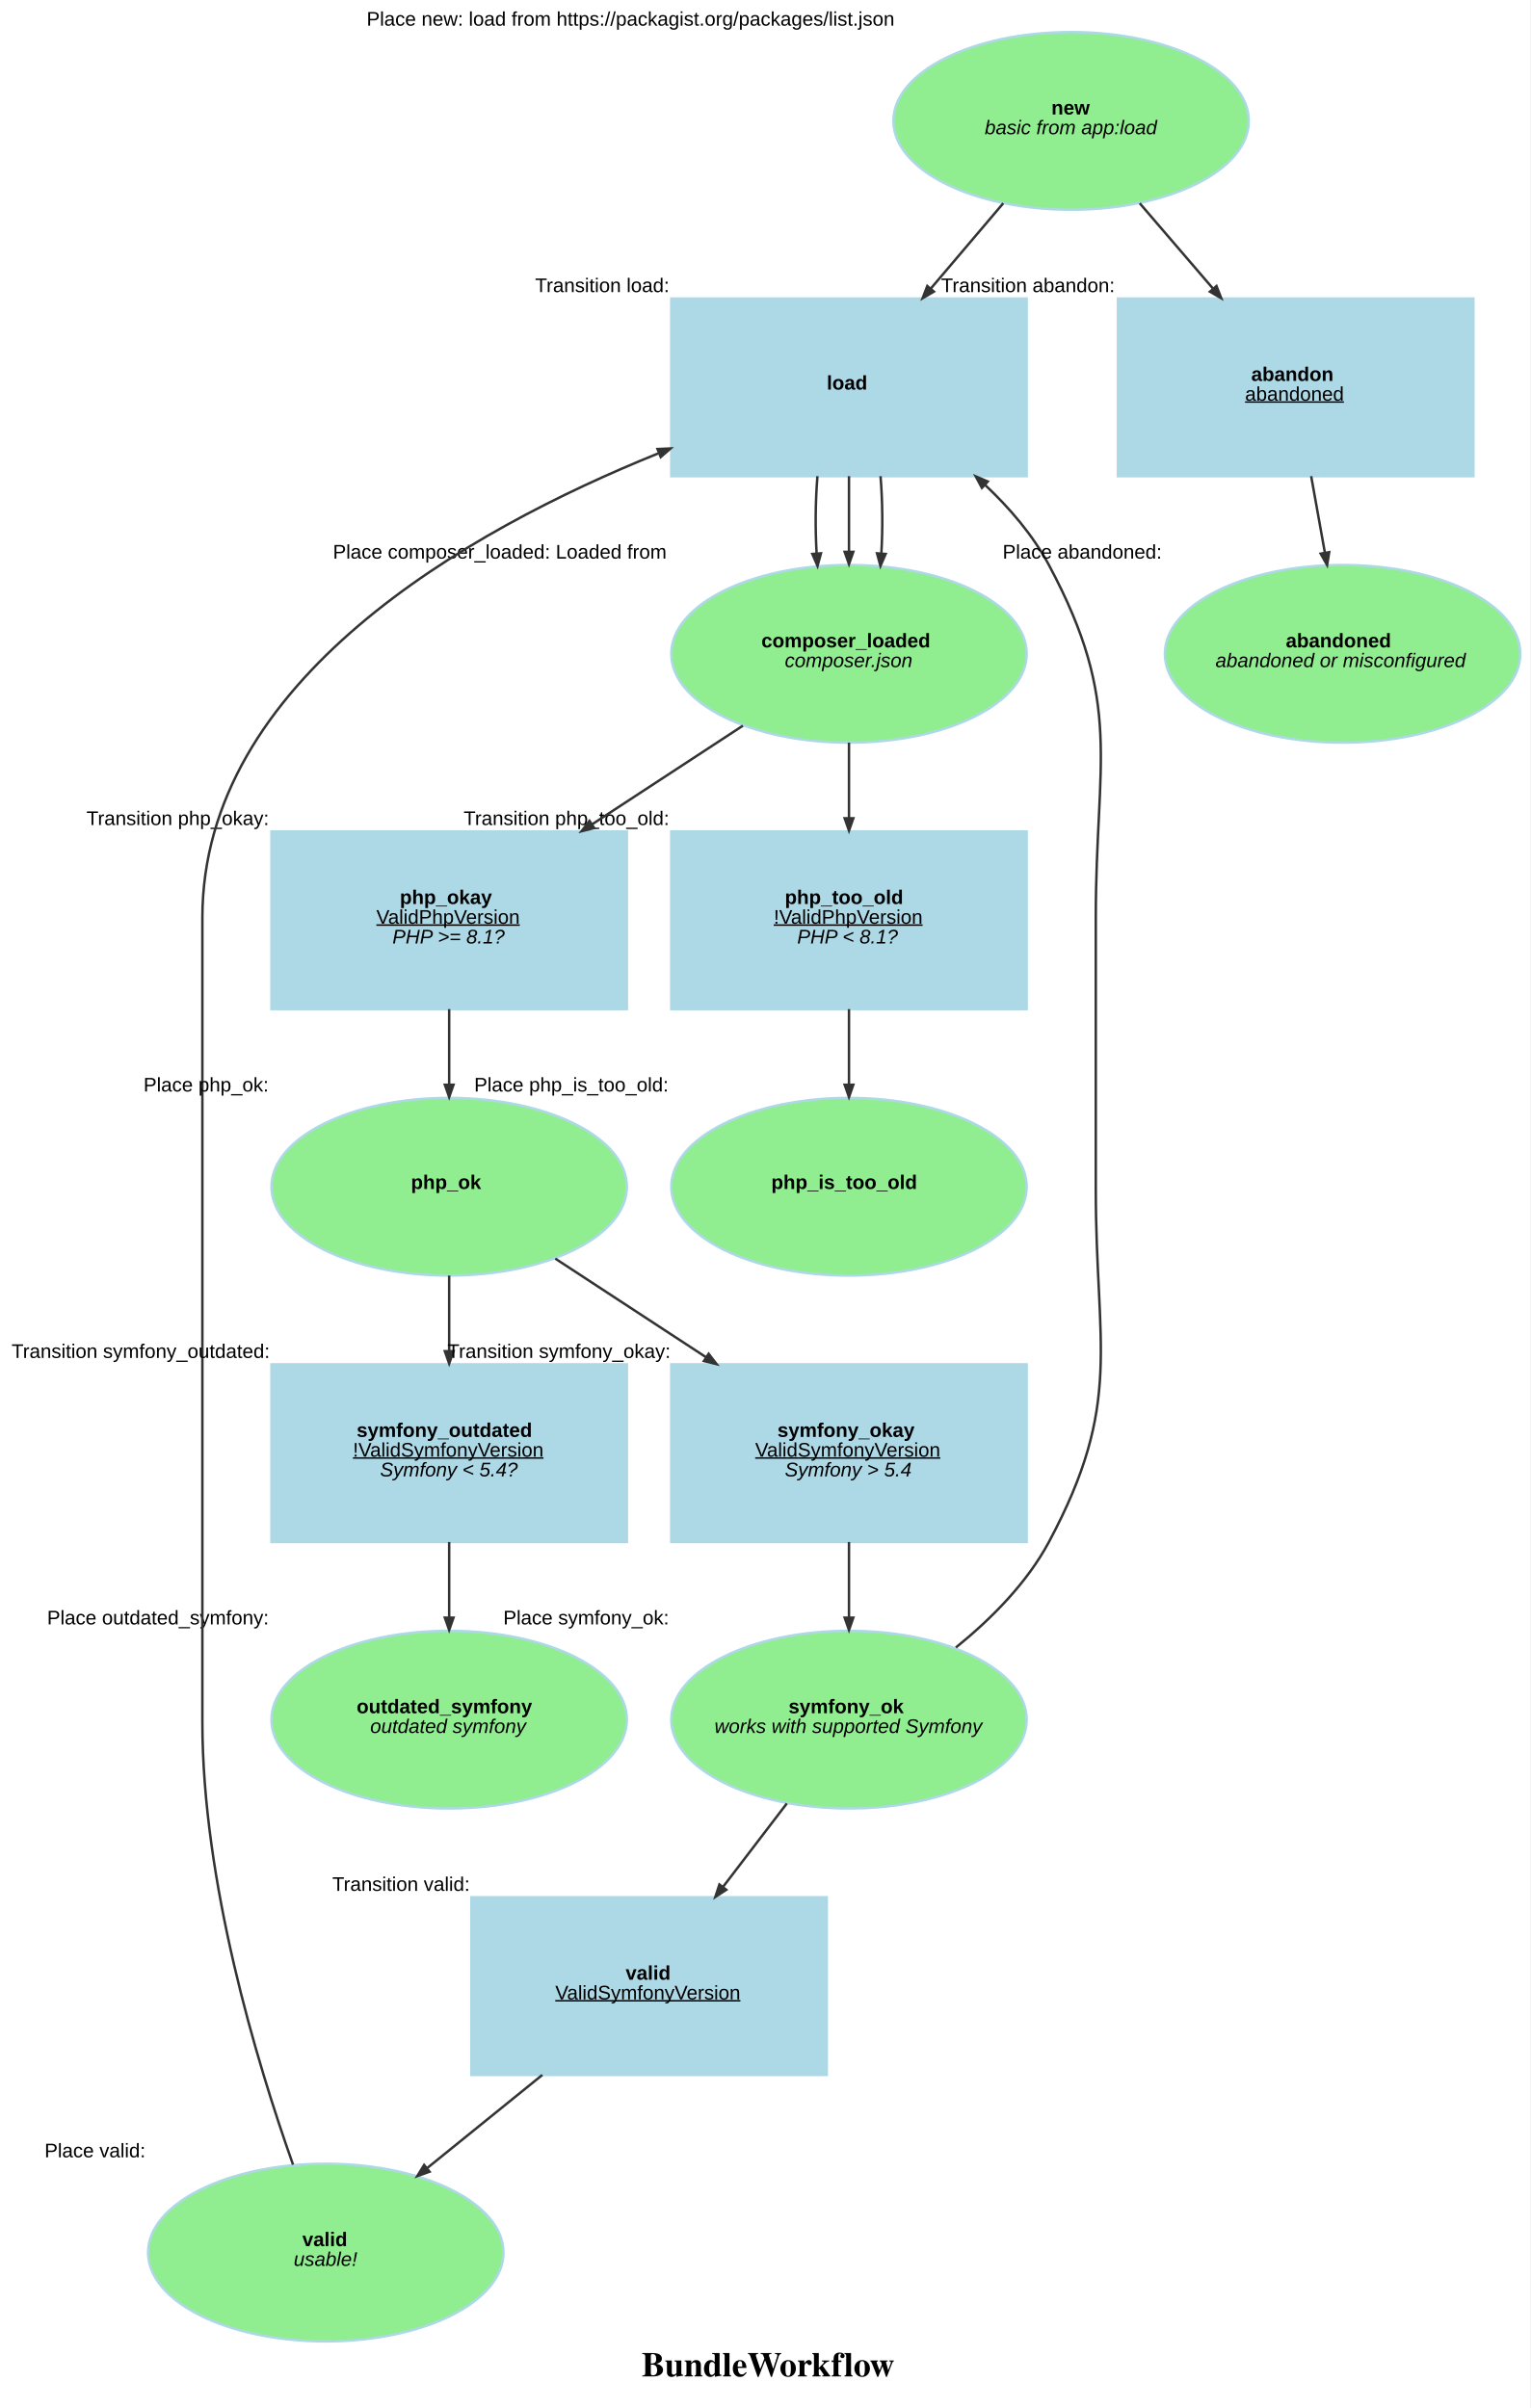
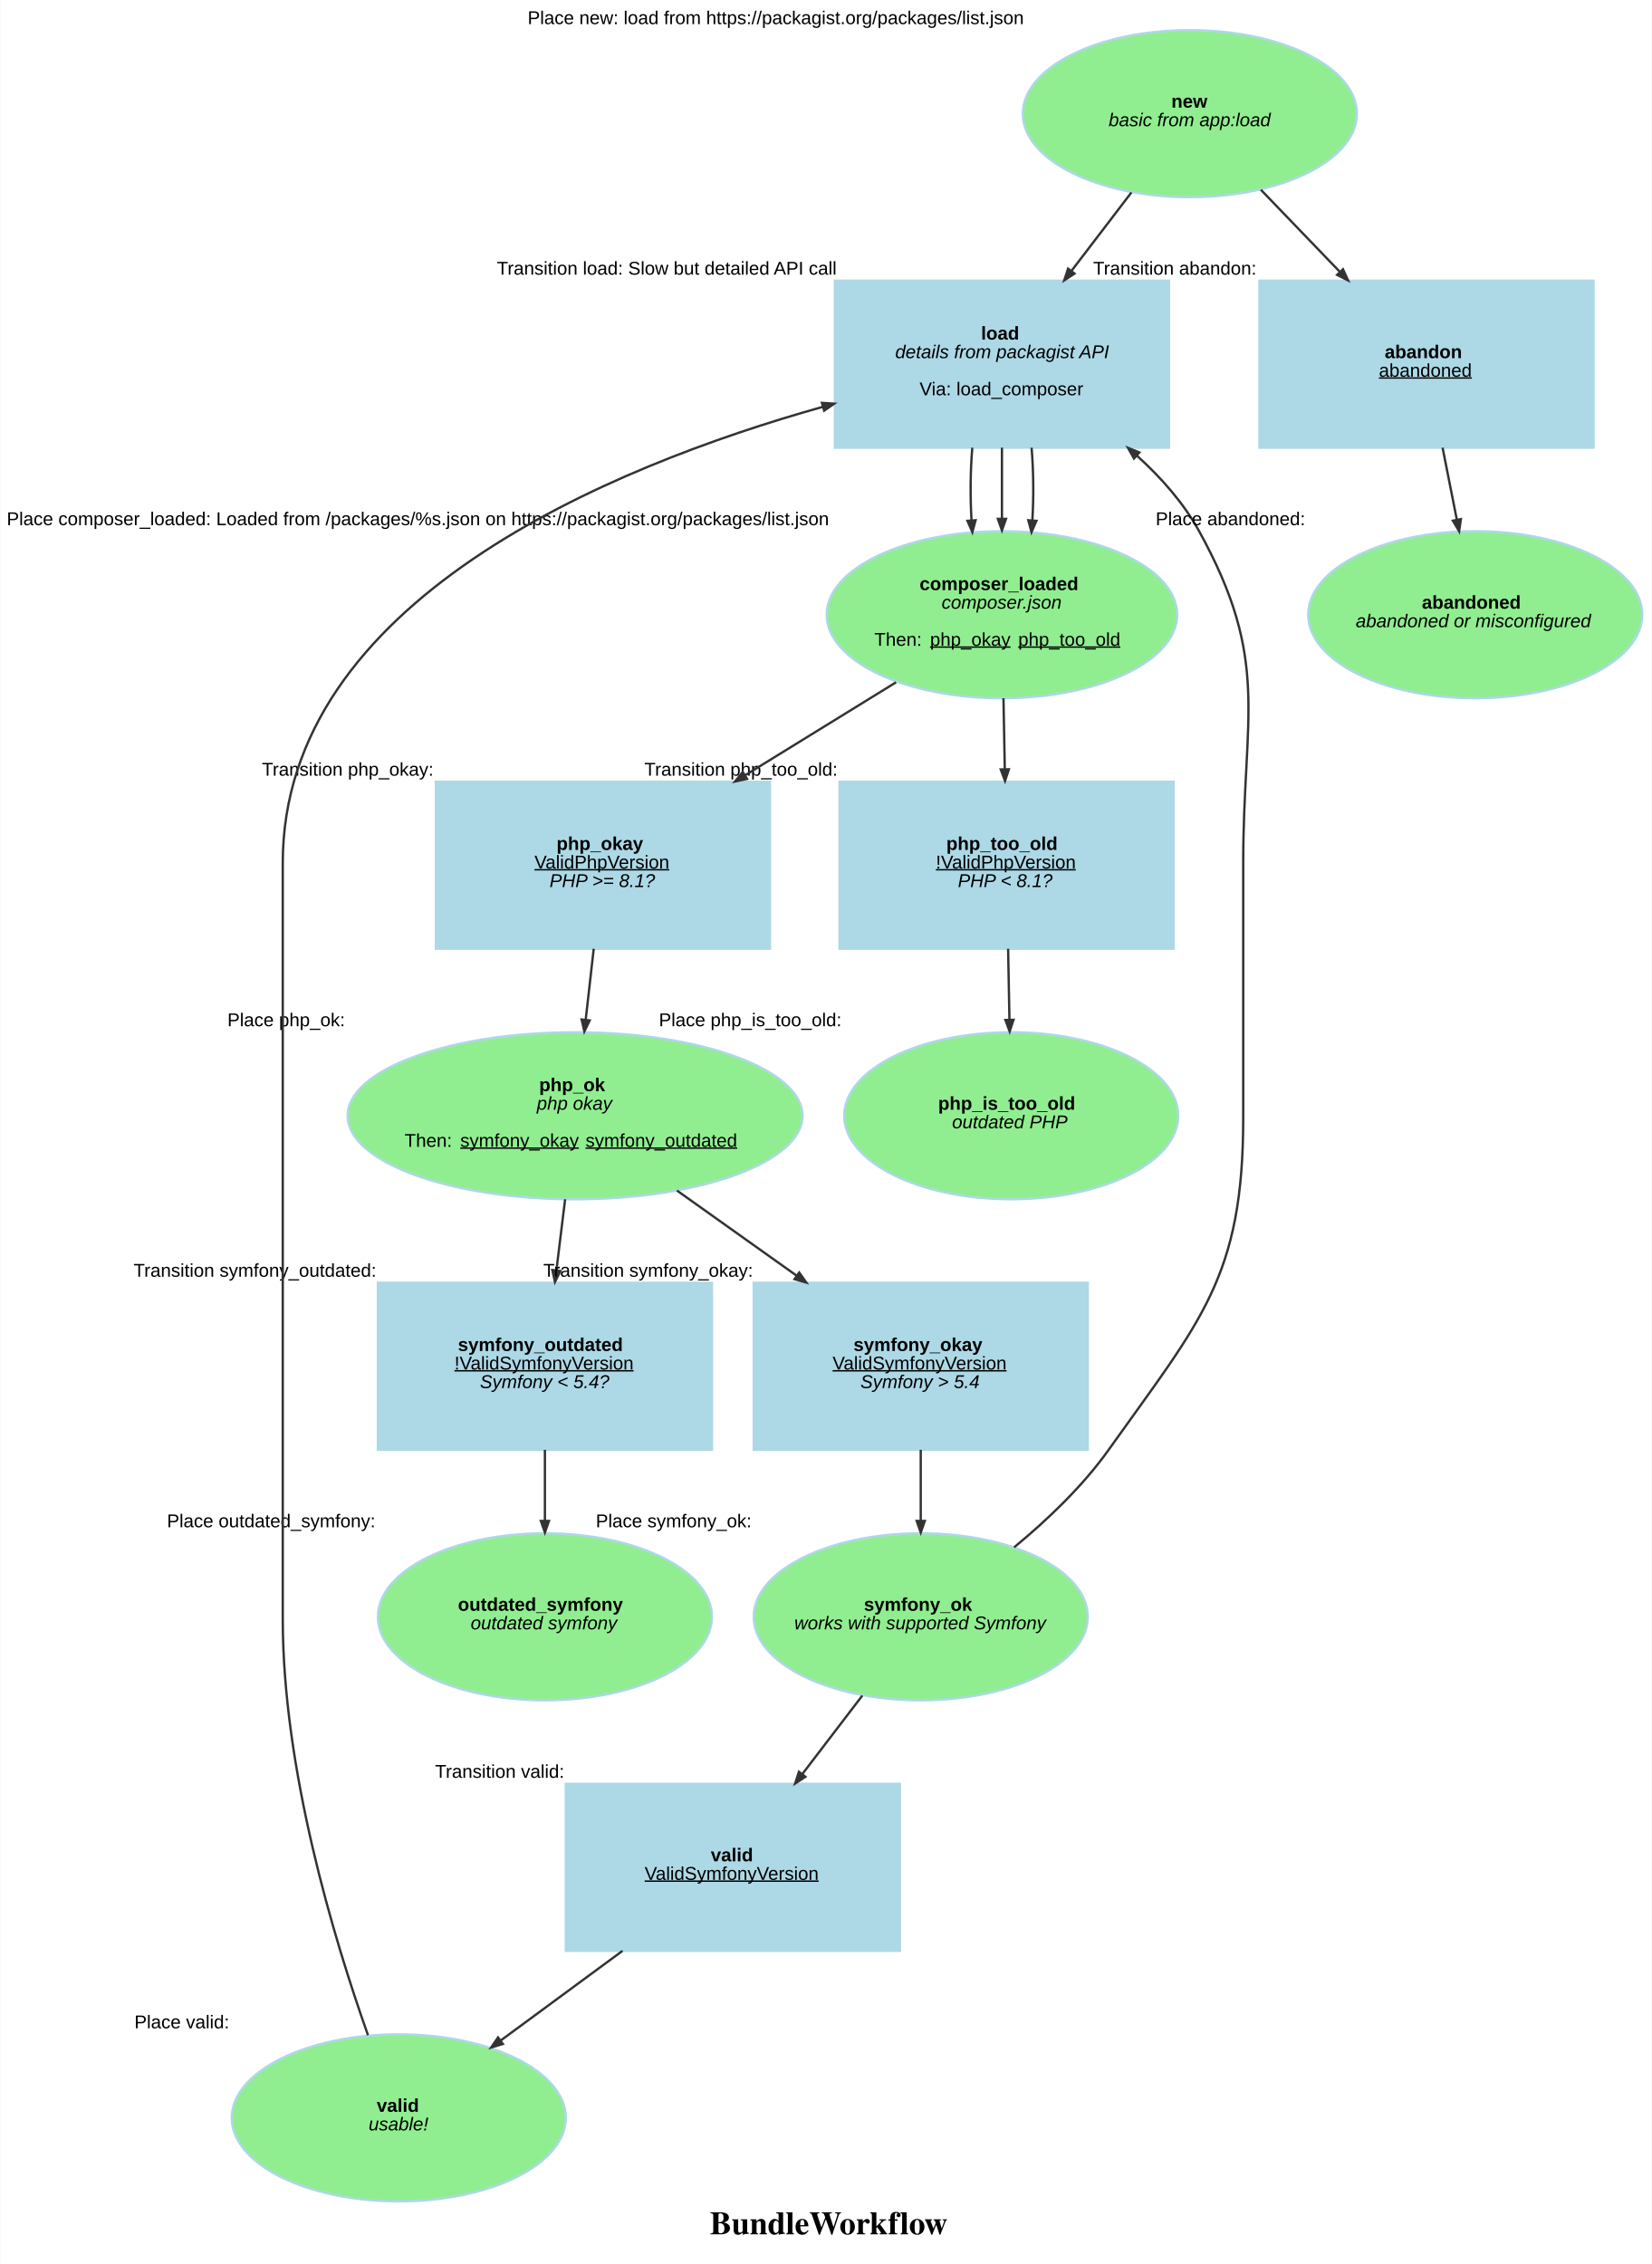
- <svg xmlns="http://www.w3.org/2000/svg" width="620pt" height="976pt" viewBox="0.00 0.00 620.00 976.00">
+ <svg xmlns="http://www.w3.org/2000/svg" width="712pt" height="976pt" viewBox="0.00 0.00 711.77 976.00">
  <g id="graph0" class="graph" transform="scale(1 1) rotate(0) translate(4 972)">
-     <polygon fill="white" stroke="transparent" points="-4,4 -4,-972 616,-972 616,4 -4,4" />
-     <text text-anchor="start" x="256" y="-8.8" font-family="Times,serif" font-weight="bold" font-size="14.00">BundleWorkflow</text>
+     <polygon fill="white" stroke="transparent" points="-4,4 -4,-972 707.77,-972 707.77,4 -4,4" />
+     <text text-anchor="start" x="301.88" y="-8.8" font-family="Times,serif" font-weight="bold" font-size="14.00">BundleWorkflow</text>
    <g id="node1" class="node">
-       <ellipse fill="lightgreen" stroke="lightBlue" cx="430" cy="-923" rx="72" ry="36" />
-       <text text-anchor="start" x="422" y="-925.6" font-family="Arial" font-weight="bold" font-size="8.00">new</text>
-       <text text-anchor="start" x="395" y="-917.6" font-family="Arial" font-style="italic" font-size="8.00">basic from app:load</text>
-       <text text-anchor="middle" x="251.5" y="-961.6" font-family="Arial" font-size="8.00">Place new: load from https://packagist.org/packages/list.json</text>
+       <ellipse fill="lightgreen" stroke="lightBlue" cx="508.77" cy="-923" rx="72" ry="36" />
+       <text text-anchor="start" x="500.77" y="-925.6" font-family="Arial" font-weight="bold" font-size="8.00">new</text>
+       <text text-anchor="start" x="473.77" y="-917.6" font-family="Arial" font-style="italic" font-size="8.00">basic from app:load</text>
+       <text text-anchor="middle" x="330.27" y="-961.6" font-family="Arial" font-size="8.00">Place new: load from https://packagist.org/packages/list.json</text>
    </g>
    <g id="node9" class="node">
-       <polygon fill="lightBlue" stroke="lightBlue" points="412,-851 268,-851 268,-779 412,-779 412,-851" />
-       <text text-anchor="start" x="331" y="-814.1" font-family="Arial" font-weight="bold" font-size="8.00">load</text>
-       <text text-anchor="middle" x="240" y="-853.6" font-family="Arial" font-size="8.00">Transition load: </text>
+       <polygon fill="lightBlue" stroke="lightBlue" points="499.77,-851 355.77,-851 355.77,-779 499.77,-779 499.77,-851" />
+       <text text-anchor="start" x="418.77" y="-825.6" font-family="Arial" font-weight="bold" font-size="8.00">load</text>
+       <text text-anchor="start" x="381.77" y="-817.6" font-family="Arial" font-style="italic" font-size="8.00">details from packagist API</text>
+       <text text-anchor="start" x="392.27" y="-801.6" font-family="Arial" font-size="8.00">Via: load_composer</text>
+       <text text-anchor="middle" x="283.27" y="-853.6" font-family="Arial" font-size="8.00">Transition load: Slow but detailed API call</text>
    </g>
    <g id="edge1" class="edge">
-       <path fill="none" stroke="#333333" d="M402.51,-889.62C393.22,-878.68 382.75,-866.35 373.08,-854.96" />
-       <polygon fill="#333333" stroke="#333333" points="374.4,-853.81 369.83,-851.13 371.73,-856.07 374.4,-853.81" />
+       <path fill="none" stroke="#333333" d="M483.58,-889.04C475.39,-878.32 466.22,-866.33 457.72,-855.2" />
+       <polygon fill="#333333" stroke="#333333" points="459.05,-854.05 454.62,-851.14 456.27,-856.18 459.05,-854.05" />
    </g>
    <g id="node10" class="node">
-       <polygon fill="lightBlue" stroke="lightBlue" points="593,-851 449,-851 449,-779 593,-779 593,-851" />
-       <text text-anchor="start" x="503" y="-817.6" font-family="Arial" font-weight="bold" font-size="8.00">abandon</text>
-       <text text-anchor="start" x="500.5" y="-809.6" font-family="Arial" text-decoration="underline" font-size="8.00">abandoned</text>
-       <text text-anchor="middle" x="412.5" y="-853.6" font-family="Arial" font-size="8.00">Transition abandon: </text>
+       <polygon fill="lightBlue" stroke="lightBlue" points="682.77,-851 538.77,-851 538.77,-779 682.77,-779 682.77,-851" />
+       <text text-anchor="start" x="592.77" y="-817.6" font-family="Arial" font-weight="bold" font-size="8.00">abandon</text>
+       <text text-anchor="start" x="590.27" y="-809.6" font-family="Arial" text-decoration="underline" font-size="8.00">abandoned</text>
+       <text text-anchor="middle" x="502.27" y="-853.6" font-family="Arial" font-size="8.00">Transition abandon: </text>
    </g>
    <g id="edge7" class="edge">
-       <path fill="none" stroke="#333333" d="M457.8,-889.62C467.19,-878.68 477.77,-866.35 487.56,-854.96" />
-       <polygon fill="#333333" stroke="#333333" points="488.91,-856.06 490.84,-851.13 486.26,-853.78 488.91,-856.06" />
+       <path fill="none" stroke="#333333" d="M539.37,-890.2C550.02,-879.13 562.09,-866.59 573.24,-855" />
+       <polygon fill="#333333" stroke="#333333" points="574.77,-855.93 576.98,-851.11 572.25,-853.5 574.77,-855.93" />
    </g>
    <g id="node2" class="node">
-       <ellipse fill="lightgreen" stroke="lightBlue" cx="340" cy="-707" rx="72" ry="36" />
-       <text text-anchor="start" x="304.5" y="-709.6" font-family="Arial" font-weight="bold" font-size="8.00">composer_loaded</text>
-       <text text-anchor="start" x="314" y="-701.6" font-family="Arial" font-style="italic" font-size="8.00">composer.json</text>
-       <text text-anchor="middle" x="198.5" y="-745.6" font-family="Arial" font-size="8.00">Place composer_loaded: Loaded from </text>
+       <ellipse fill="lightgreen" stroke="lightBlue" cx="427.77" cy="-707" rx="75.54" ry="36" />
+       <text text-anchor="start" x="392.27" y="-717.6" font-family="Arial" font-weight="bold" font-size="8.00">composer_loaded</text>
+       <text text-anchor="start" x="401.77" y="-709.6" font-family="Arial" font-style="italic" font-size="8.00">composer.json</text>
+       <text text-anchor="start" x="372.77" y="-693.6" font-family="Arial" font-size="8.00">Then: </text>
+       <text text-anchor="start" x="396.77" y="-693.6" font-family="Arial" text-decoration="underline" font-size="8.00">php_okay</text>
+       <text text-anchor="start" x="431.77" y="-693.6" font-family="Arial" font-size="8.00"> </text>
+       <text text-anchor="start" x="434.77" y="-693.6" font-family="Arial" text-decoration="underline" font-size="8.00">php_too_old</text>
+       <text text-anchor="start" x="479.77" y="-693.6" font-family="Arial" font-size="8.00"> </text>
+       <text text-anchor="middle" x="176" y="-745.6" font-family="Arial" font-size="8.00">Place composer_loaded: Loaded from /packages/%s.json on https://packagist.org/packages/list.json</text>
    </g>
    <g id="node12" class="node">
-       <polygon fill="lightBlue" stroke="lightBlue" points="412,-635 268,-635 268,-563 412,-563 412,-635" />
-       <text text-anchor="start" x="314" y="-605.6" font-family="Arial" font-weight="bold" font-size="8.00">php_too_old</text>
-       <text text-anchor="start" x="309.5" y="-597.6" font-family="Arial" text-decoration="underline" font-size="8.00">!ValidPhpVersion</text>
-       <text text-anchor="start" x="319" y="-589.6" font-family="Arial" font-style="italic" font-size="8.00">PHP &lt; 8.1?</text>
-       <text text-anchor="middle" x="225.5" y="-637.6" font-family="Arial" font-size="8.00">Transition php_too_old: </text>
+       <polygon fill="lightBlue" stroke="lightBlue" points="501.77,-635 357.77,-635 357.77,-563 501.77,-563 501.77,-635" />
+       <text text-anchor="start" x="403.77" y="-605.6" font-family="Arial" font-weight="bold" font-size="8.00">php_too_old</text>
+       <text text-anchor="start" x="399.27" y="-597.6" font-family="Arial" text-decoration="underline" font-size="8.00">!ValidPhpVersion</text>
+       <text text-anchor="start" x="408.77" y="-589.6" font-family="Arial" font-style="italic" font-size="8.00">PHP &lt; 8.1?</text>
+       <text text-anchor="middle" x="315.27" y="-637.6" font-family="Arial" font-size="8.00">Transition php_too_old: </text>
    </g>
    <g id="edge11" class="edge">
-       <path fill="none" stroke="#333333" d="M340,-671C340,-661.24 340,-650.56 340,-640.51" />
-       <polygon fill="#333333" stroke="#333333" points="341.75,-640.33 340,-635.33 338.25,-640.33 341.75,-640.33" />
+       <path fill="none" stroke="#333333" d="M428.43,-671C428.61,-661.24 428.81,-650.56 429,-640.51" />
+       <polygon fill="#333333" stroke="#333333" points="430.76,-640.36 429.1,-635.33 427.26,-640.29 430.76,-640.36" />
    </g>
    <g id="node13" class="node">
-       <polygon fill="lightBlue" stroke="lightBlue" points="250,-635 106,-635 106,-563 250,-563 250,-635" />
-       <text text-anchor="start" x="158" y="-605.6" font-family="Arial" font-weight="bold" font-size="8.00">php_okay</text>
-       <text text-anchor="start" x="148.5" y="-597.6" font-family="Arial" text-decoration="underline" font-size="8.00">ValidPhpVersion</text>
-       <text text-anchor="start" x="155" y="-589.6" font-family="Arial" font-style="italic" font-size="8.00">PHP &gt;= 8.1?</text>
-       <text text-anchor="middle" x="68" y="-637.6" font-family="Arial" font-size="8.00">Transition php_okay: </text>
+       <polygon fill="lightBlue" stroke="lightBlue" points="327.77,-635 183.77,-635 183.77,-563 327.77,-563 327.77,-635" />
+       <text text-anchor="start" x="235.77" y="-605.6" font-family="Arial" font-weight="bold" font-size="8.00">php_okay</text>
+       <text text-anchor="start" x="226.27" y="-597.6" font-family="Arial" text-decoration="underline" font-size="8.00">ValidPhpVersion</text>
+       <text text-anchor="start" x="232.77" y="-589.6" font-family="Arial" font-style="italic" font-size="8.00">PHP &gt;= 8.1?</text>
+       <text text-anchor="middle" x="145.77" y="-637.6" font-family="Arial" font-size="8.00">Transition php_okay: </text>
    </g>
    <g id="edge13" class="edge">
-       <path fill="none" stroke="#333333" d="M297.01,-677.87C278.28,-665.62 256.05,-651.07 235.9,-637.88" />
-       <polygon fill="#333333" stroke="#333333" points="236.77,-636.37 231.63,-635.09 234.86,-639.29 236.77,-636.37" />
+       <path fill="none" stroke="#333333" d="M382.13,-677.87C362.16,-665.57 338.44,-650.95 316.97,-637.72" />
+       <polygon fill="#333333" stroke="#333333" points="317.89,-636.23 312.71,-635.09 316.05,-639.21 317.89,-636.23" />
    </g>
    <g id="node3" class="node">
-       <ellipse fill="lightgreen" stroke="lightBlue" cx="178" cy="-275" rx="72" ry="36" />
-       <text text-anchor="start" x="140.5" y="-277.6" font-family="Arial" font-weight="bold" font-size="8.00">outdated_symfony</text>
-       <text text-anchor="start" x="146" y="-269.6" font-family="Arial" font-style="italic" font-size="8.00">outdated symfony</text>
-       <text text-anchor="middle" x="60" y="-313.6" font-family="Arial" font-size="8.00">Place outdated_symfony: </text>
+       <ellipse fill="lightgreen" stroke="lightBlue" cx="230.77" cy="-275" rx="72" ry="36" />
+       <text text-anchor="start" x="193.27" y="-277.6" font-family="Arial" font-weight="bold" font-size="8.00">outdated_symfony</text>
+       <text text-anchor="start" x="198.77" y="-269.6" font-family="Arial" font-style="italic" font-size="8.00">outdated symfony</text>
+       <text text-anchor="middle" x="112.77" y="-313.6" font-family="Arial" font-size="8.00">Place outdated_symfony: </text>
    </g>
    <g id="node4" class="node">
-       <ellipse fill="lightgreen" stroke="lightBlue" cx="340" cy="-275" rx="72" ry="36" />
-       <text text-anchor="start" x="315.5" y="-277.6" font-family="Arial" font-weight="bold" font-size="8.00">symfony_ok</text>
-       <text text-anchor="start" x="285.5" y="-269.6" font-family="Arial" font-style="italic" font-size="8.00">works with supported Symfony</text>
-       <text text-anchor="middle" x="233.5" y="-313.6" font-family="Arial" font-size="8.00">Place symfony_ok: </text>
+       <ellipse fill="lightgreen" stroke="lightBlue" cx="392.77" cy="-275" rx="72" ry="36" />
+       <text text-anchor="start" x="368.27" y="-277.6" font-family="Arial" font-weight="bold" font-size="8.00">symfony_ok</text>
+       <text text-anchor="start" x="338.27" y="-269.6" font-family="Arial" font-style="italic" font-size="8.00">works with supported Symfony</text>
+       <text text-anchor="middle" x="286.27" y="-313.6" font-family="Arial" font-size="8.00">Place symfony_ok: </text>
    </g>
    <g id="edge3" class="edge">
-       <path fill="none" stroke="#333333" d="M383.32,-304.25C397.6,-315.79 412.08,-330.35 421,-347 451.26,-403.52 440,-425.89 440,-490 440,-600 440,-600 440,-600 440,-664.11 451.26,-686.48 421,-743 414.55,-755.04 405.19,-765.99 395.11,-775.49" />
-       <polygon fill="#333333" stroke="#333333" points="393.86,-774.25 391.36,-778.92 396.23,-776.83 393.86,-774.25" />
+       <path fill="none" stroke="#333333" d="M433.02,-304.95C447.31,-316.74 462.61,-331.3 473.77,-347 513.52,-402.89 531.77,-421.42 531.77,-490 531.77,-600 531.77,-600 531.77,-600 531.77,-664.11 543.7,-686.84 512.77,-743 506.08,-755.15 496.41,-766.09 485.97,-775.54" />
+       <polygon fill="#333333" stroke="#333333" points="484.69,-774.33 482.09,-778.95 487,-776.96 484.69,-774.33" />
    </g>
    <g id="node11" class="node">
-       <polygon fill="lightBlue" stroke="lightBlue" points="331,-203 187,-203 187,-131 331,-131 331,-203" />
-       <text text-anchor="start" x="249.5" y="-169.6" font-family="Arial" font-weight="bold" font-size="8.00">valid</text>
-       <text text-anchor="start" x="221" y="-161.6" font-family="Arial" text-decoration="underline" font-size="8.00">ValidSymfonyVersion</text>
-       <text text-anchor="middle" x="158.5" y="-205.6" font-family="Arial" font-size="8.00">Transition valid: </text>
+       <polygon fill="lightBlue" stroke="lightBlue" points="383.77,-203 239.77,-203 239.77,-131 383.77,-131 383.77,-203" />
+       <text text-anchor="start" x="302.27" y="-169.6" font-family="Arial" font-weight="bold" font-size="8.00">valid</text>
+       <text text-anchor="start" x="273.77" y="-161.6" font-family="Arial" text-decoration="underline" font-size="8.00">ValidSymfonyVersion</text>
+       <text text-anchor="middle" x="211.27" y="-205.6" font-family="Arial" font-size="8.00">Transition valid: </text>
    </g>
    <g id="edge9" class="edge">
-       <path fill="none" stroke="#333333" d="M314.82,-241.04C306.63,-230.32 297.46,-218.33 288.95,-207.2" />
-       <polygon fill="#333333" stroke="#333333" points="290.28,-206.05 285.85,-203.14 287.5,-208.18 290.28,-206.05" />
+       <path fill="none" stroke="#333333" d="M367.58,-241.04C359.39,-230.32 350.22,-218.33 341.72,-207.2" />
+       <polygon fill="#333333" stroke="#333333" points="343.05,-206.05 338.62,-203.14 340.27,-208.18 343.05,-206.05" />
    </g>
    <g id="node5" class="node">
-       <ellipse fill="lightgreen" stroke="lightBlue" cx="540" cy="-707" rx="72" ry="36" />
-       <text text-anchor="start" x="517" y="-709.6" font-family="Arial" font-weight="bold" font-size="8.00">abandoned</text>
-       <text text-anchor="start" x="488.5" y="-701.6" font-family="Arial" font-style="italic" font-size="8.00">abandoned or misconfigured</text>
-       <text text-anchor="middle" x="434.5" y="-745.6" font-family="Arial" font-size="8.00">Place abandoned: </text>
+       <ellipse fill="lightgreen" stroke="lightBlue" cx="431.77" cy="-491" rx="72" ry="36" />
+       <text text-anchor="start" x="400.27" y="-493.6" font-family="Arial" font-weight="bold" font-size="8.00">php_is_too_old</text>
+       <text text-anchor="start" x="406.27" y="-485.6" font-family="Arial" font-style="italic" font-size="8.00">outdated PHP</text>
+       <text text-anchor="middle" x="319.27" y="-529.6" font-family="Arial" font-size="8.00">Place php_is_too_old: </text>
    </g>
    <g id="node6" class="node">
-       <ellipse fill="lightgreen" stroke="lightBlue" cx="128" cy="-59" rx="72" ry="36" />
-       <text text-anchor="start" x="118.5" y="-61.6" font-family="Arial" font-weight="bold" font-size="8.00">valid</text>
-       <text text-anchor="start" x="115" y="-53.6" font-family="Arial" font-style="italic" font-size="8.00">usable!</text>
-       <text text-anchor="middle" x="34.5" y="-97.6" font-family="Arial" font-size="8.00">Place valid: </text>
+       <ellipse fill="lightgreen" stroke="lightBlue" cx="243.77" cy="-491" rx="98.04" ry="36" />
+       <text text-anchor="start" x="228.27" y="-501.6" font-family="Arial" font-weight="bold" font-size="8.00">php_ok</text>
+       <text text-anchor="start" x="227.27" y="-493.6" font-family="Arial" font-style="italic" font-size="8.00">php okay</text>
+       <text text-anchor="start" x="170.27" y="-477.6" font-family="Arial" font-size="8.00">Then: </text>
+       <text text-anchor="start" x="194.27" y="-477.6" font-family="Arial" text-decoration="underline" font-size="8.00">symfony_okay</text>
+       <text text-anchor="start" x="245.27" y="-477.6" font-family="Arial" font-size="8.00"> </text>
+       <text text-anchor="start" x="248.27" y="-477.6" font-family="Arial" text-decoration="underline" font-size="8.00">symfony_outdated</text>
+       <text text-anchor="start" x="314.27" y="-477.6" font-family="Arial" font-size="8.00"> </text>
+       <text text-anchor="middle" x="119.25" y="-529.6" font-family="Arial" font-size="8.00">Place php_ok: </text>
+     </g>
+     <g id="node14" class="node">
+       <polygon fill="lightBlue" stroke="lightBlue" points="302.77,-419 158.77,-419 158.77,-347 302.77,-347 302.77,-419" />
+       <text text-anchor="start" x="193.27" y="-389.6" font-family="Arial" font-weight="bold" font-size="8.00">symfony_outdated</text>
+       <text text-anchor="start" x="191.77" y="-381.6" font-family="Arial" text-decoration="underline" font-size="8.00">!ValidSymfonyVersion</text>
+       <text text-anchor="start" x="202.77" y="-373.6" font-family="Arial" font-style="italic" font-size="8.00">Symfony &lt; 5.4?</text>
+       <text text-anchor="middle" x="105.77" y="-421.6" font-family="Arial" font-size="8.00">Transition symfony_outdated: </text>
+     </g>
+     <g id="edge15" class="edge">
+       <path fill="none" stroke="#333333" d="M239.48,-455C238.28,-445.24 236.97,-434.56 235.74,-424.51" />
+       <polygon fill="#333333" stroke="#333333" points="237.45,-424.08 235.1,-419.33 233.97,-424.5 237.45,-424.08" />
+     </g>
+     <g id="node15" class="node">
+       <polygon fill="lightBlue" stroke="lightBlue" points="464.77,-419 320.77,-419 320.77,-347 464.77,-347 464.77,-419" />
+       <text text-anchor="start" x="363.77" y="-389.6" font-family="Arial" font-weight="bold" font-size="8.00">symfony_okay</text>
+       <text text-anchor="start" x="354.77" y="-381.6" font-family="Arial" text-decoration="underline" font-size="8.00">ValidSymfonyVersion</text>
+       <text text-anchor="start" x="366.77" y="-373.6" font-family="Arial" font-style="italic" font-size="8.00">Symfony &gt; 5.4</text>
+       <text text-anchor="middle" x="275.27" y="-421.6" font-family="Arial" font-size="8.00">Transition symfony_okay: </text>
+     </g>
+     <g id="edge17" class="edge">
+       <path fill="none" stroke="#333333" d="M287.67,-458.77C303.81,-447.29 322.28,-434.15 339.18,-422.13" />
+       <polygon fill="#333333" stroke="#333333" points="340.38,-423.42 343.44,-419.09 338.35,-420.57 340.38,-423.42" />
+     </g>
+     <g id="node7" class="node">
+       <ellipse fill="lightgreen" stroke="lightBlue" cx="631.77" cy="-707" rx="72" ry="36" />
+       <text text-anchor="start" x="608.77" y="-709.6" font-family="Arial" font-weight="bold" font-size="8.00">abandoned</text>
+       <text text-anchor="start" x="580.27" y="-701.6" font-family="Arial" font-style="italic" font-size="8.00">abandoned or misconfigured</text>
+       <text text-anchor="middle" x="526.27" y="-745.6" font-family="Arial" font-size="8.00">Place abandoned: </text>
+     </g>
+     <g id="node8" class="node">
+       <ellipse fill="lightgreen" stroke="lightBlue" cx="167.77" cy="-59" rx="72" ry="36" />
+       <text text-anchor="start" x="158.27" y="-61.6" font-family="Arial" font-weight="bold" font-size="8.00">valid</text>
+       <text text-anchor="start" x="154.77" y="-53.6" font-family="Arial" font-style="italic" font-size="8.00">usable!</text>
+       <text text-anchor="middle" x="74.27" y="-97.6" font-family="Arial" font-size="8.00">Place valid: </text>
    </g>
    <g id="edge5" class="edge">
-       <path fill="none" stroke="#333333" d="M114.73,-94.64C99.92,-136.48 78,-209.33 78,-274 78,-600 78,-600 78,-600 78,-696.26 185.4,-756.98 262.67,-788.21" />
-       <polygon fill="#333333" stroke="#333333" points="262.42,-790 267.71,-790.23 263.72,-786.75 262.42,-790" />
-     </g>
-     <g id="node7" class="node">
-       <ellipse fill="lightgreen" stroke="lightBlue" cx="340" cy="-491" rx="72" ry="36" />
-       <text text-anchor="start" x="308.5" y="-490.1" font-family="Arial" font-weight="bold" font-size="8.00">php_is_too_old</text>
-       <text text-anchor="middle" x="227.5" y="-529.6" font-family="Arial" font-size="8.00">Place php_is_too_old: </text>
-     </g>
-     <g id="node8" class="node">
-       <ellipse fill="lightgreen" stroke="lightBlue" cx="178" cy="-491" rx="72" ry="36" />
-       <text text-anchor="start" x="162.5" y="-490.1" font-family="Arial" font-weight="bold" font-size="8.00">php_ok</text>
-       <text text-anchor="middle" x="79.5" y="-529.6" font-family="Arial" font-size="8.00">Place php_ok: </text>
-     </g>
-     <g id="node14" class="node">
-       <polygon fill="lightBlue" stroke="lightBlue" points="250,-419 106,-419 106,-347 250,-347 250,-419" />
-       <text text-anchor="start" x="140.5" y="-389.6" font-family="Arial" font-weight="bold" font-size="8.00">symfony_outdated</text>
-       <text text-anchor="start" x="139" y="-381.6" font-family="Arial" text-decoration="underline" font-size="8.00">!ValidSymfonyVersion</text>
-       <text text-anchor="start" x="150" y="-373.6" font-family="Arial" font-style="italic" font-size="8.00">Symfony &lt; 5.4?</text>
-       <text text-anchor="middle" x="53" y="-421.6" font-family="Arial" font-size="8.00">Transition symfony_outdated: </text>
-     </g>
-     <g id="edge15" class="edge">
-       <path fill="none" stroke="#333333" d="M178,-455C178,-445.24 178,-434.56 178,-424.51" />
-       <polygon fill="#333333" stroke="#333333" points="179.75,-424.33 178,-419.33 176.25,-424.33 179.75,-424.33" />
-     </g>
-     <g id="node15" class="node">
-       <polygon fill="lightBlue" stroke="lightBlue" points="412,-419 268,-419 268,-347 412,-347 412,-419" />
-       <text text-anchor="start" x="311" y="-389.6" font-family="Arial" font-weight="bold" font-size="8.00">symfony_okay</text>
-       <text text-anchor="start" x="302" y="-381.6" font-family="Arial" text-decoration="underline" font-size="8.00">ValidSymfonyVersion</text>
-       <text text-anchor="start" x="314" y="-373.6" font-family="Arial" font-style="italic" font-size="8.00">Symfony &gt; 5.4</text>
-       <text text-anchor="middle" x="222.5" y="-421.6" font-family="Arial" font-size="8.00">Transition symfony_okay: </text>
-     </g>
-     <g id="edge17" class="edge">
-       <path fill="none" stroke="#333333" d="M220.99,-461.87C239.72,-449.62 261.95,-435.07 282.1,-421.88" />
-       <polygon fill="#333333" stroke="#333333" points="283.14,-423.29 286.37,-419.09 281.23,-420.37 283.14,-423.29" />
+       <path fill="none" stroke="#333333" d="M154.5,-94.64C139.69,-136.48 117.77,-209.33 117.77,-274 117.77,-600 117.77,-600 117.77,-600 117.77,-712.92 258.78,-770.86 350.6,-796.63" />
+       <polygon fill="#333333" stroke="#333333" points="350.19,-798.33 355.48,-797.98 351.13,-794.96 350.19,-798.33" />
    </g>
    <g id="edge2" class="edge">
-       <path fill="none" stroke="#333333" d="M327.22,-779C326.39,-768.94 326.28,-757.91 326.89,-747.6" />
-       <polygon fill="#333333" stroke="#333333" points="328.64,-747.72 327.25,-742.6 325.15,-747.47 328.64,-747.72" />
+       <path fill="none" stroke="#333333" d="M414.99,-779C414.15,-768.94 414.05,-757.91 414.66,-747.6" />
+       <polygon fill="#333333" stroke="#333333" points="416.41,-747.72 415.02,-742.6 412.91,-747.47 416.41,-747.72" />
    </g>
    <g id="edge4" class="edge">
-       <path fill="none" stroke="#333333" d="M340,-779C340,-769.24 340,-758.56 340,-748.51" />
-       <polygon fill="#333333" stroke="#333333" points="341.75,-748.33 340,-743.33 338.25,-748.33 341.75,-748.33" />
+       <path fill="none" stroke="#333333" d="M427.77,-779C427.77,-769.24 427.77,-758.56 427.77,-748.51" />
+       <polygon fill="#333333" stroke="#333333" points="429.52,-748.33 427.77,-743.33 426.02,-748.33 429.52,-748.33" />
    </g>
    <g id="edge6" class="edge">
-       <path fill="none" stroke="#333333" d="M352.78,-779C353.61,-768.94 353.72,-757.91 353.11,-747.6" />
-       <polygon fill="#333333" stroke="#333333" points="354.85,-747.47 352.75,-742.6 351.36,-747.72 354.85,-747.47" />
+       <path fill="none" stroke="#333333" d="M440.55,-779C441.38,-768.94 441.49,-757.91 440.88,-747.6" />
+       <polygon fill="#333333" stroke="#333333" points="442.62,-747.47 440.52,-742.6 439.13,-747.72 442.62,-747.47" />
    </g>
    <g id="edge8" class="edge">
-       <path fill="none" stroke="#333333" d="M527.27,-779C529.06,-769.05 531.01,-758.14 532.84,-747.92" />
-       <polygon fill="#333333" stroke="#333333" points="534.57,-748.2 533.73,-742.97 531.13,-747.58 534.57,-748.2" />
+       <path fill="none" stroke="#333333" d="M617.7,-779C619.67,-769.05 621.84,-758.14 623.86,-747.92" />
+       <polygon fill="#333333" stroke="#333333" points="625.59,-748.21 624.84,-742.97 622.15,-747.53 625.59,-748.21" />
    </g>
    <g id="edge10" class="edge">
-       <path fill="none" stroke="#333333" d="M215.74,-131C200.76,-118.87 184.01,-105.32 169.19,-93.33" />
-       <polygon fill="#333333" stroke="#333333" points="170.05,-91.78 165.07,-89.99 167.85,-94.5 170.05,-91.78" />
+       <path fill="none" stroke="#333333" d="M264.22,-131C247.3,-118.55 228.34,-104.59 211.74,-92.37" />
+       <polygon fill="#333333" stroke="#333333" points="212.63,-90.85 207.57,-89.3 210.56,-93.67 212.63,-90.85" />
    </g>
    <g id="edge12" class="edge">
-       <path fill="none" stroke="#333333" d="M340,-563C340,-553.24 340,-542.56 340,-532.51" />
-       <polygon fill="#333333" stroke="#333333" points="341.75,-532.33 340,-527.33 338.25,-532.33 341.75,-532.33" />
+       <path fill="none" stroke="#333333" d="M430.43,-563C430.61,-553.24 430.81,-542.56 431,-532.51" />
+       <polygon fill="#333333" stroke="#333333" points="432.76,-532.36 431.1,-527.33 429.26,-532.29 432.76,-532.36" />
    </g>
    <g id="edge14" class="edge">
-       <path fill="none" stroke="#333333" d="M178,-563C178,-553.24 178,-542.56 178,-532.51" />
-       <polygon fill="#333333" stroke="#333333" points="179.75,-532.33 178,-527.33 176.25,-532.33 179.75,-532.33" />
+       <path fill="none" stroke="#333333" d="M251.81,-563C250.7,-553.24 249.49,-542.56 248.36,-532.51" />
+       <polygon fill="#333333" stroke="#333333" points="250.07,-532.1 247.77,-527.33 246.59,-532.49 250.07,-532.1" />
    </g>
    <g id="edge16" class="edge">
-       <path fill="none" stroke="#333333" d="M178,-347C178,-337.24 178,-326.56 178,-316.51" />
-       <polygon fill="#333333" stroke="#333333" points="179.75,-316.33 178,-311.33 176.25,-316.33 179.75,-316.33" />
+       <path fill="none" stroke="#333333" d="M230.77,-347C230.77,-337.24 230.77,-326.56 230.77,-316.51" />
+       <polygon fill="#333333" stroke="#333333" points="232.52,-316.33 230.77,-311.33 229.02,-316.33 232.52,-316.33" />
    </g>
    <g id="edge18" class="edge">
-       <path fill="none" stroke="#333333" d="M340,-347C340,-337.24 340,-326.56 340,-316.51" />
-       <polygon fill="#333333" stroke="#333333" points="341.75,-316.33 340,-311.33 338.25,-316.33 341.75,-316.33" />
+       <path fill="none" stroke="#333333" d="M392.77,-347C392.77,-337.24 392.77,-326.56 392.77,-316.51" />
+       <polygon fill="#333333" stroke="#333333" points="394.52,-316.33 392.77,-311.33 391.02,-316.33 394.52,-316.33" />
    </g>
  </g>
</svg>
